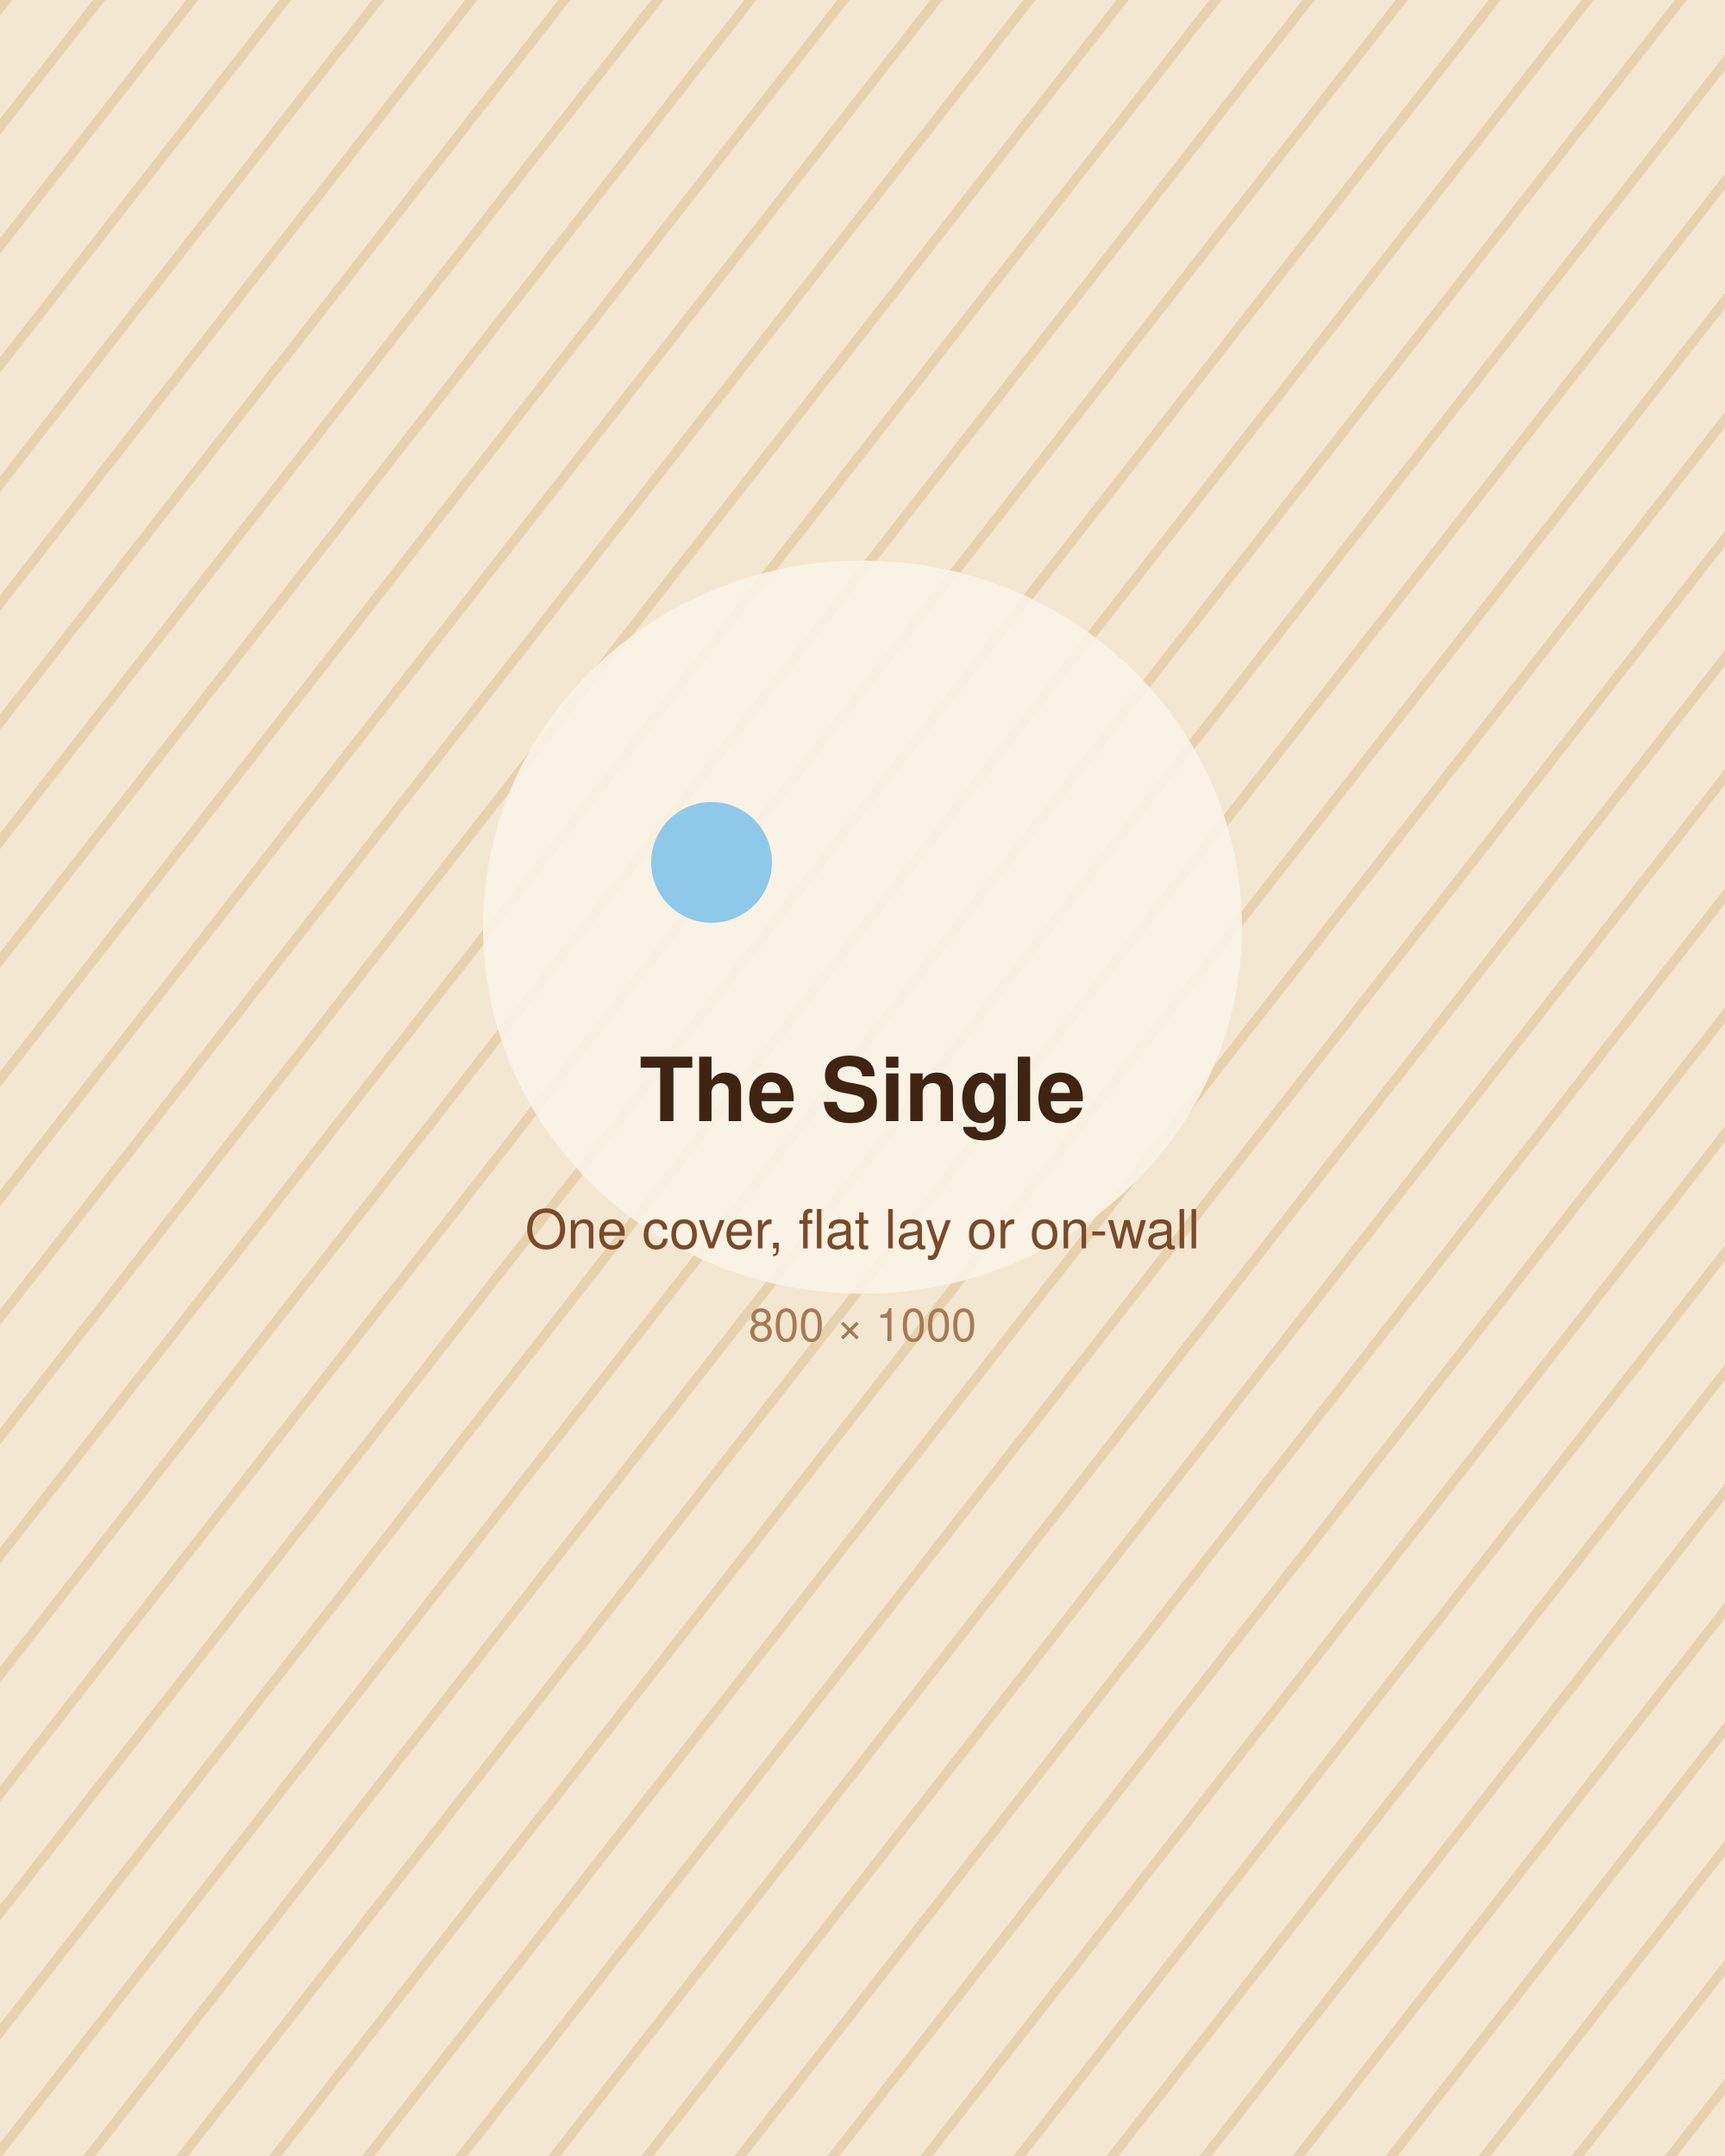
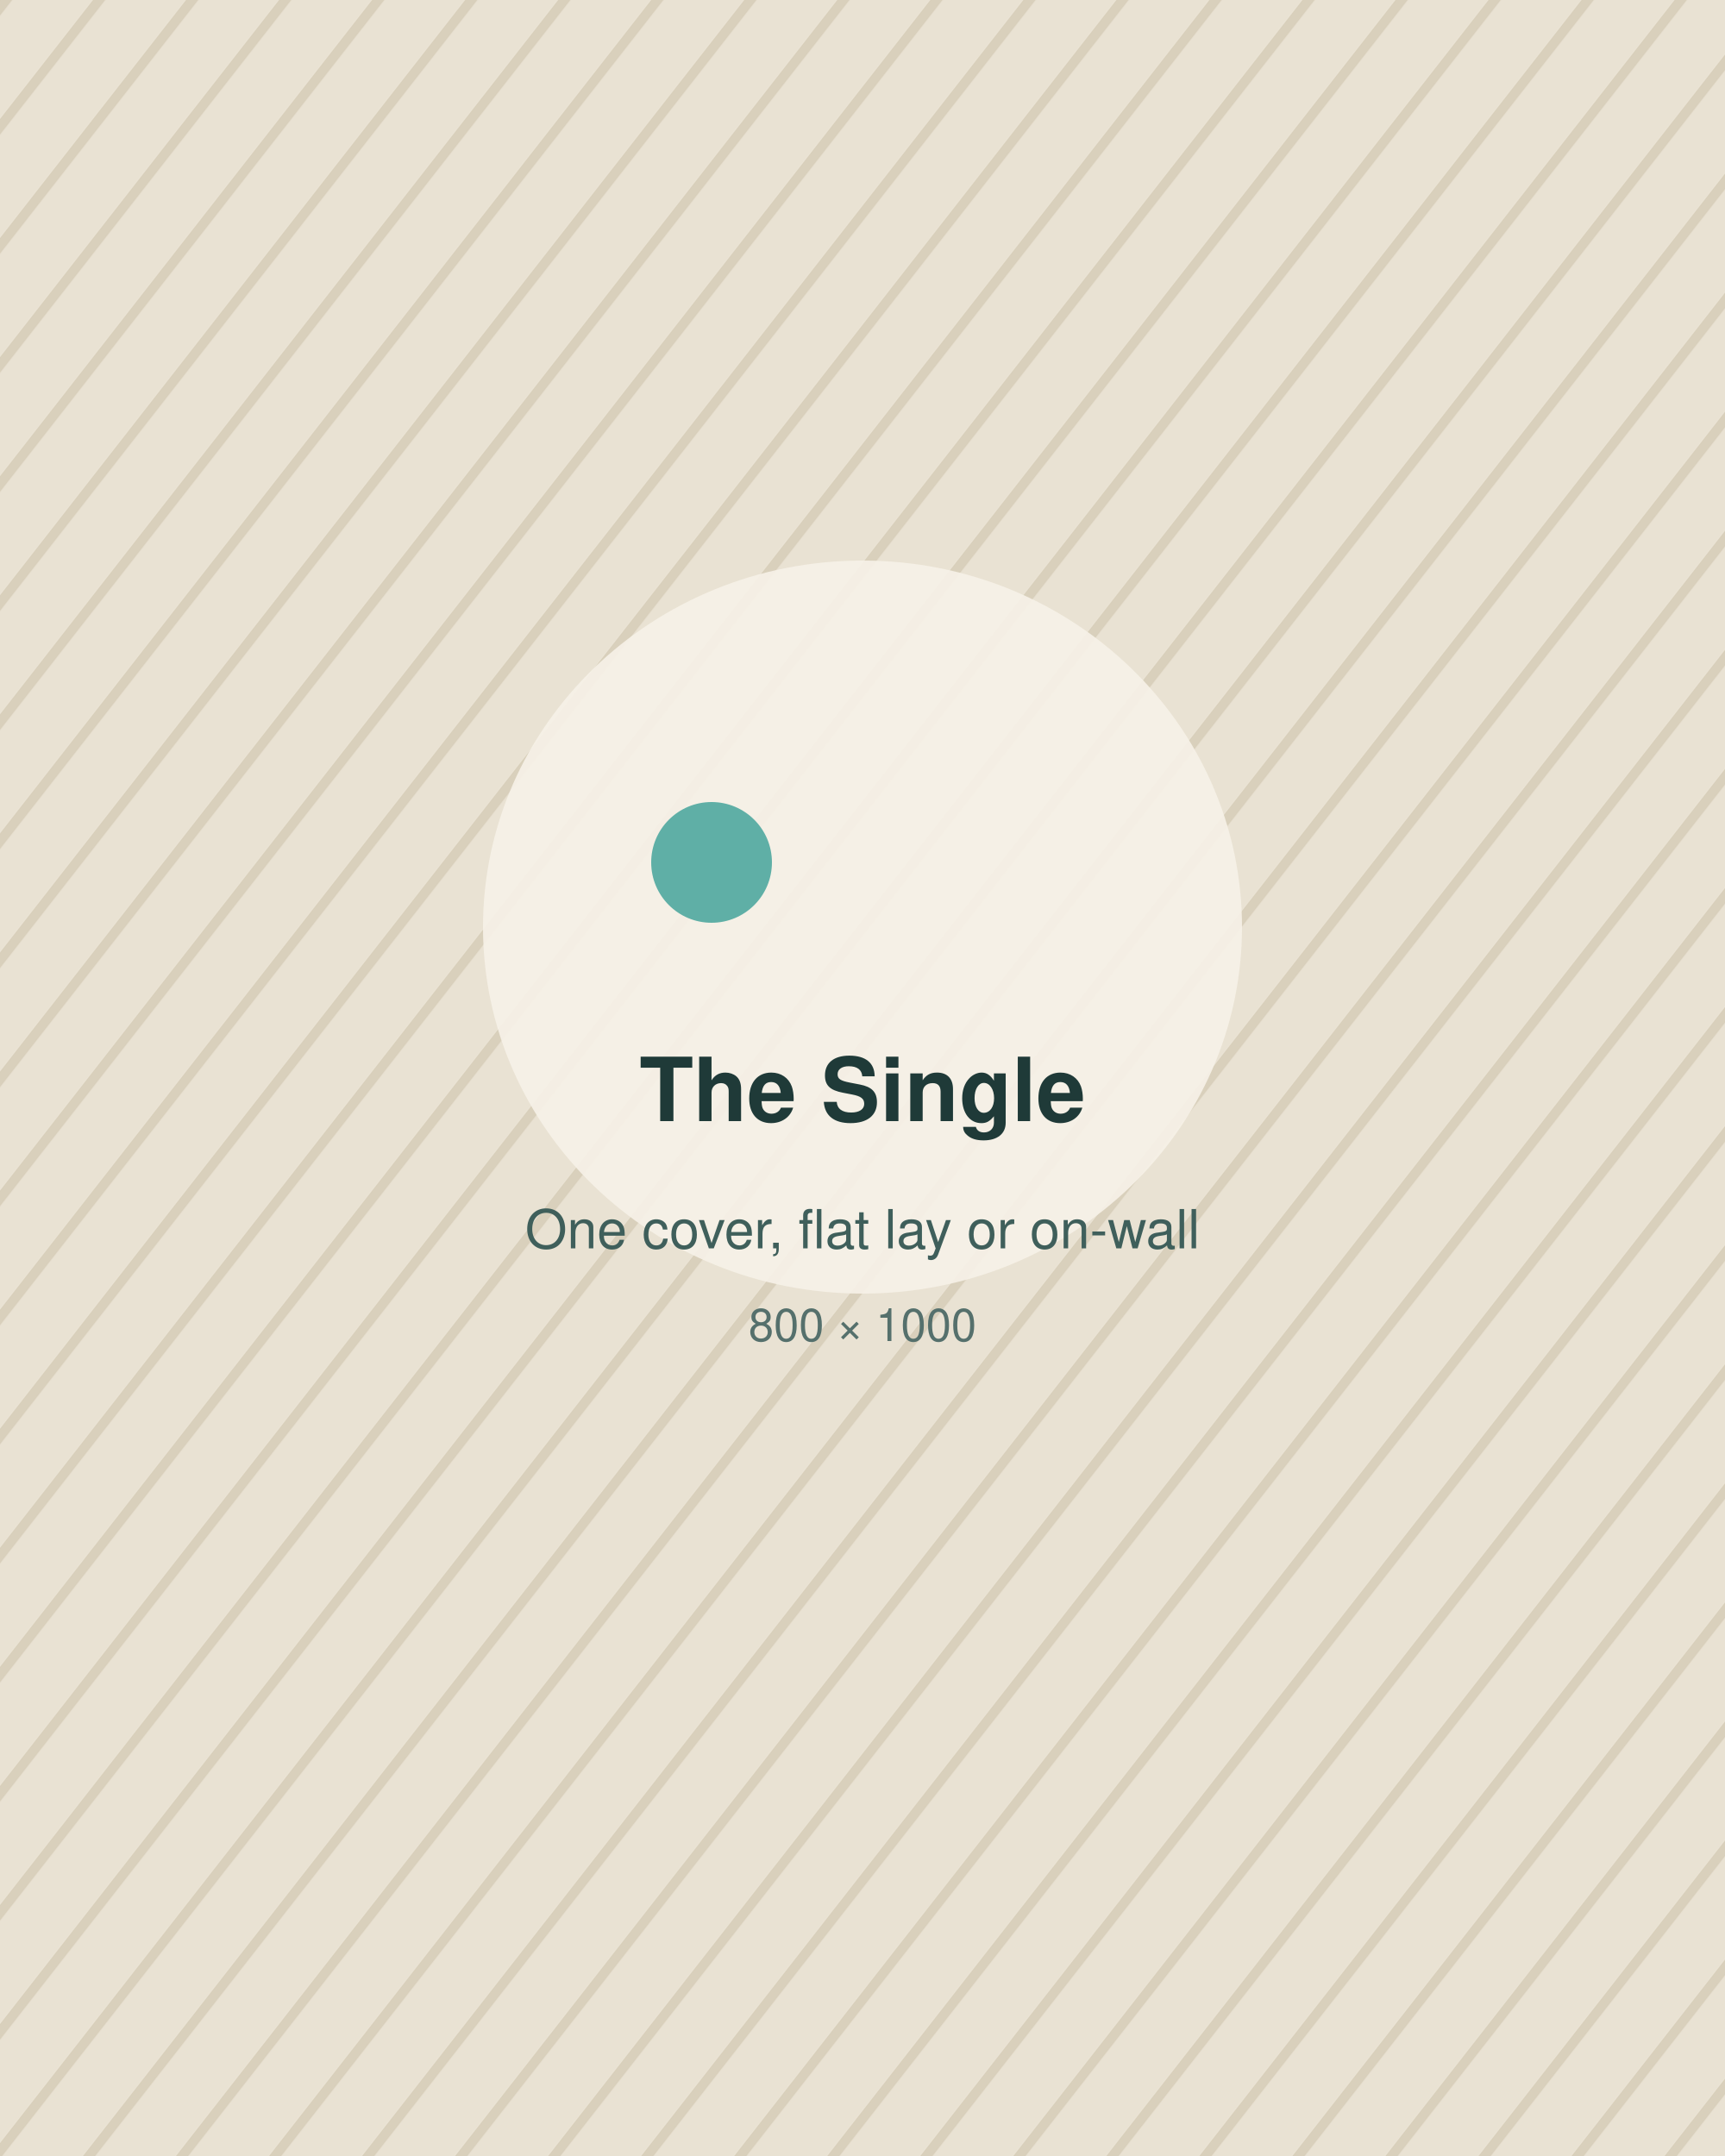
<svg xmlns="http://www.w3.org/2000/svg" viewBox="0 0 800 1000" width="800" height="1000" role="img" aria-label="The Single placeholder">
  <defs>
    <pattern id="hatch" width="34" height="34" patternUnits="userSpaceOnUse" patternTransform="rotate(38)">
-       <rect width="34" height="34" fill="#F4E7D2" />
-       <line x1="0" y1="0" x2="0" y2="34" stroke="#E7D2AF" stroke-width="9" />
+       <rect width="34" height="34" fill="#E9E2D3" />
+       <line x1="0" y1="0" x2="0" y2="34" stroke="#D9D0BC" stroke-width="9" />
    </pattern>
  </defs>
  <rect width="800" height="1000" fill="url(#hatch)" />
-   <ellipse cx="400" cy="430" rx="176" ry="170" fill="#FBF3E6" opacity="0.92" />
-   <circle cx="330" cy="400" r="28" fill="#8FC9E9" />
-   <text x="400" y="520" text-anchor="middle" font-family="Helvetica, Arial, sans-serif" font-size="41" font-weight="700" fill="#3F2413">The Single</text>
-   <text x="400" y="579" text-anchor="middle" font-family="Helvetica, Arial, sans-serif" font-size="25" fill="#7A4A2B">One cover, flat lay or on-wall</text>
-   <text x="400" y="622" text-anchor="middle" font-family="Helvetica, Arial, sans-serif" font-size="21" fill="#A67A55">800 × 1000</text>
+   <ellipse cx="400" cy="430" rx="176" ry="170" fill="#F6F1E7" opacity="0.92" />
+   <circle cx="330" cy="400" r="28" fill="#5FAFA6" />
+   <text x="400" y="520" text-anchor="middle" font-family="Helvetica, Arial, sans-serif" font-size="41" font-weight="700" fill="#1F3A38">The Single</text>
+   <text x="400" y="579" text-anchor="middle" font-family="Helvetica, Arial, sans-serif" font-size="25" fill="#3F5F5B">One cover, flat lay or on-wall</text>
+   <text x="400" y="622" text-anchor="middle" font-family="Helvetica, Arial, sans-serif" font-size="21" fill="#55706C">800 × 1000</text>
</svg>
